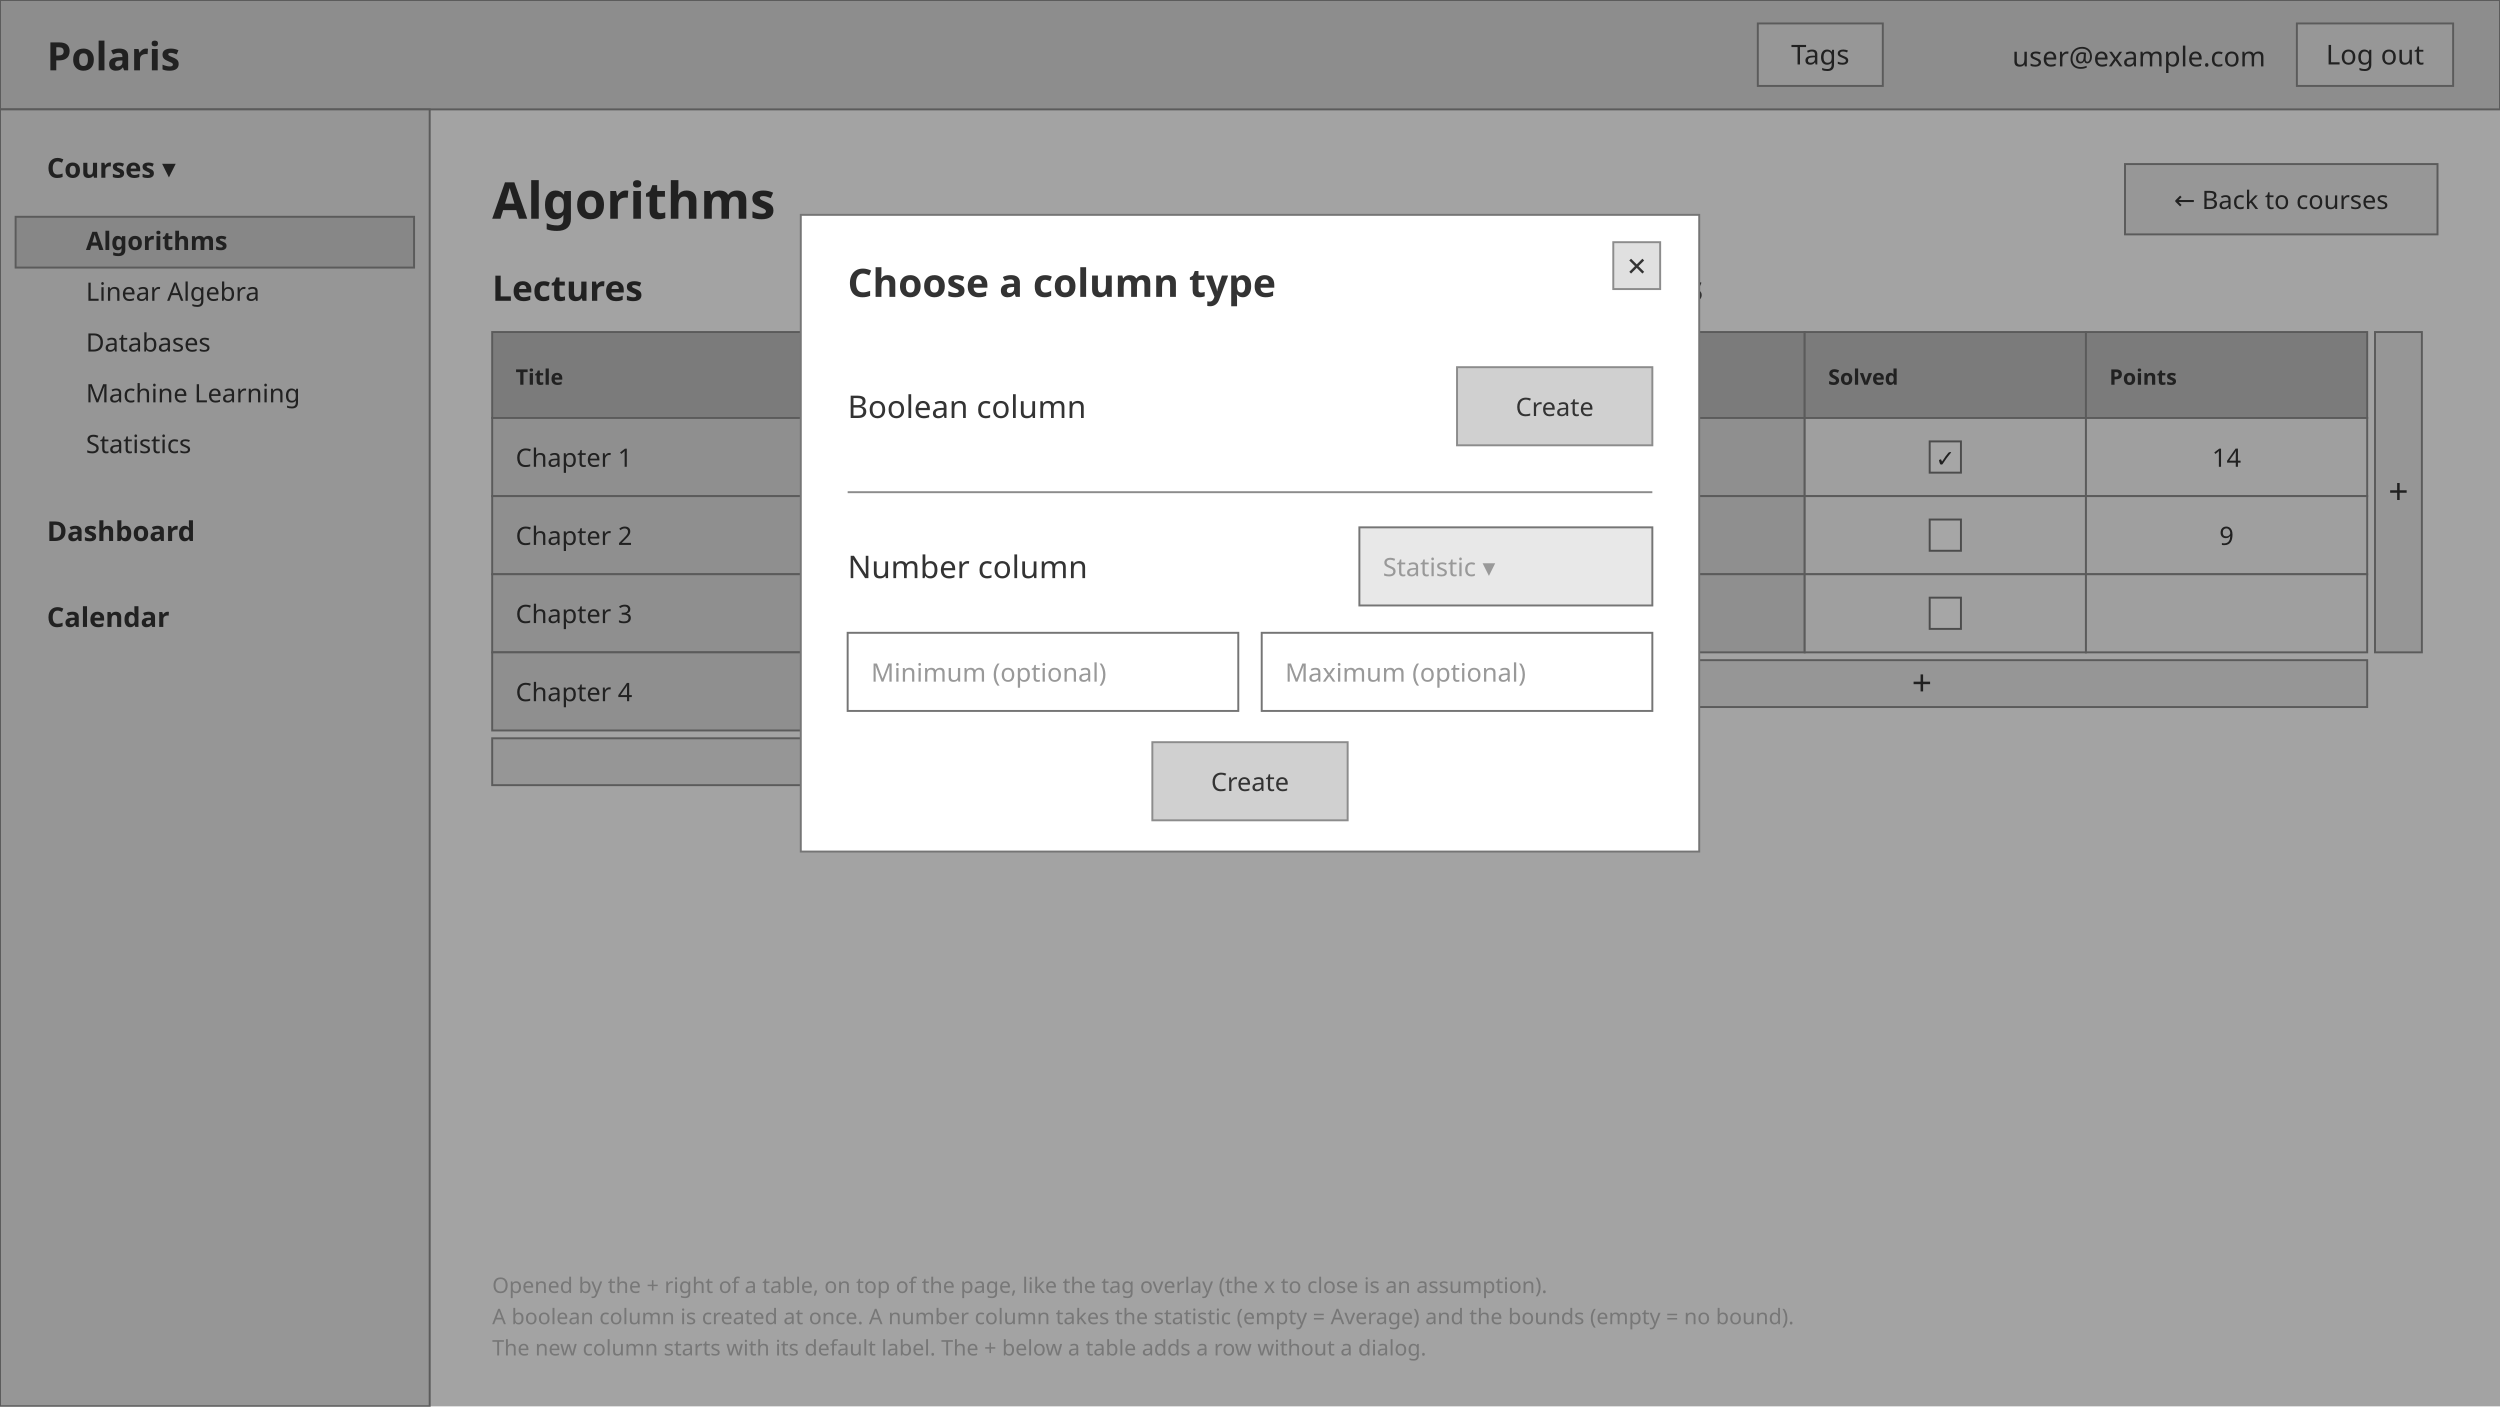
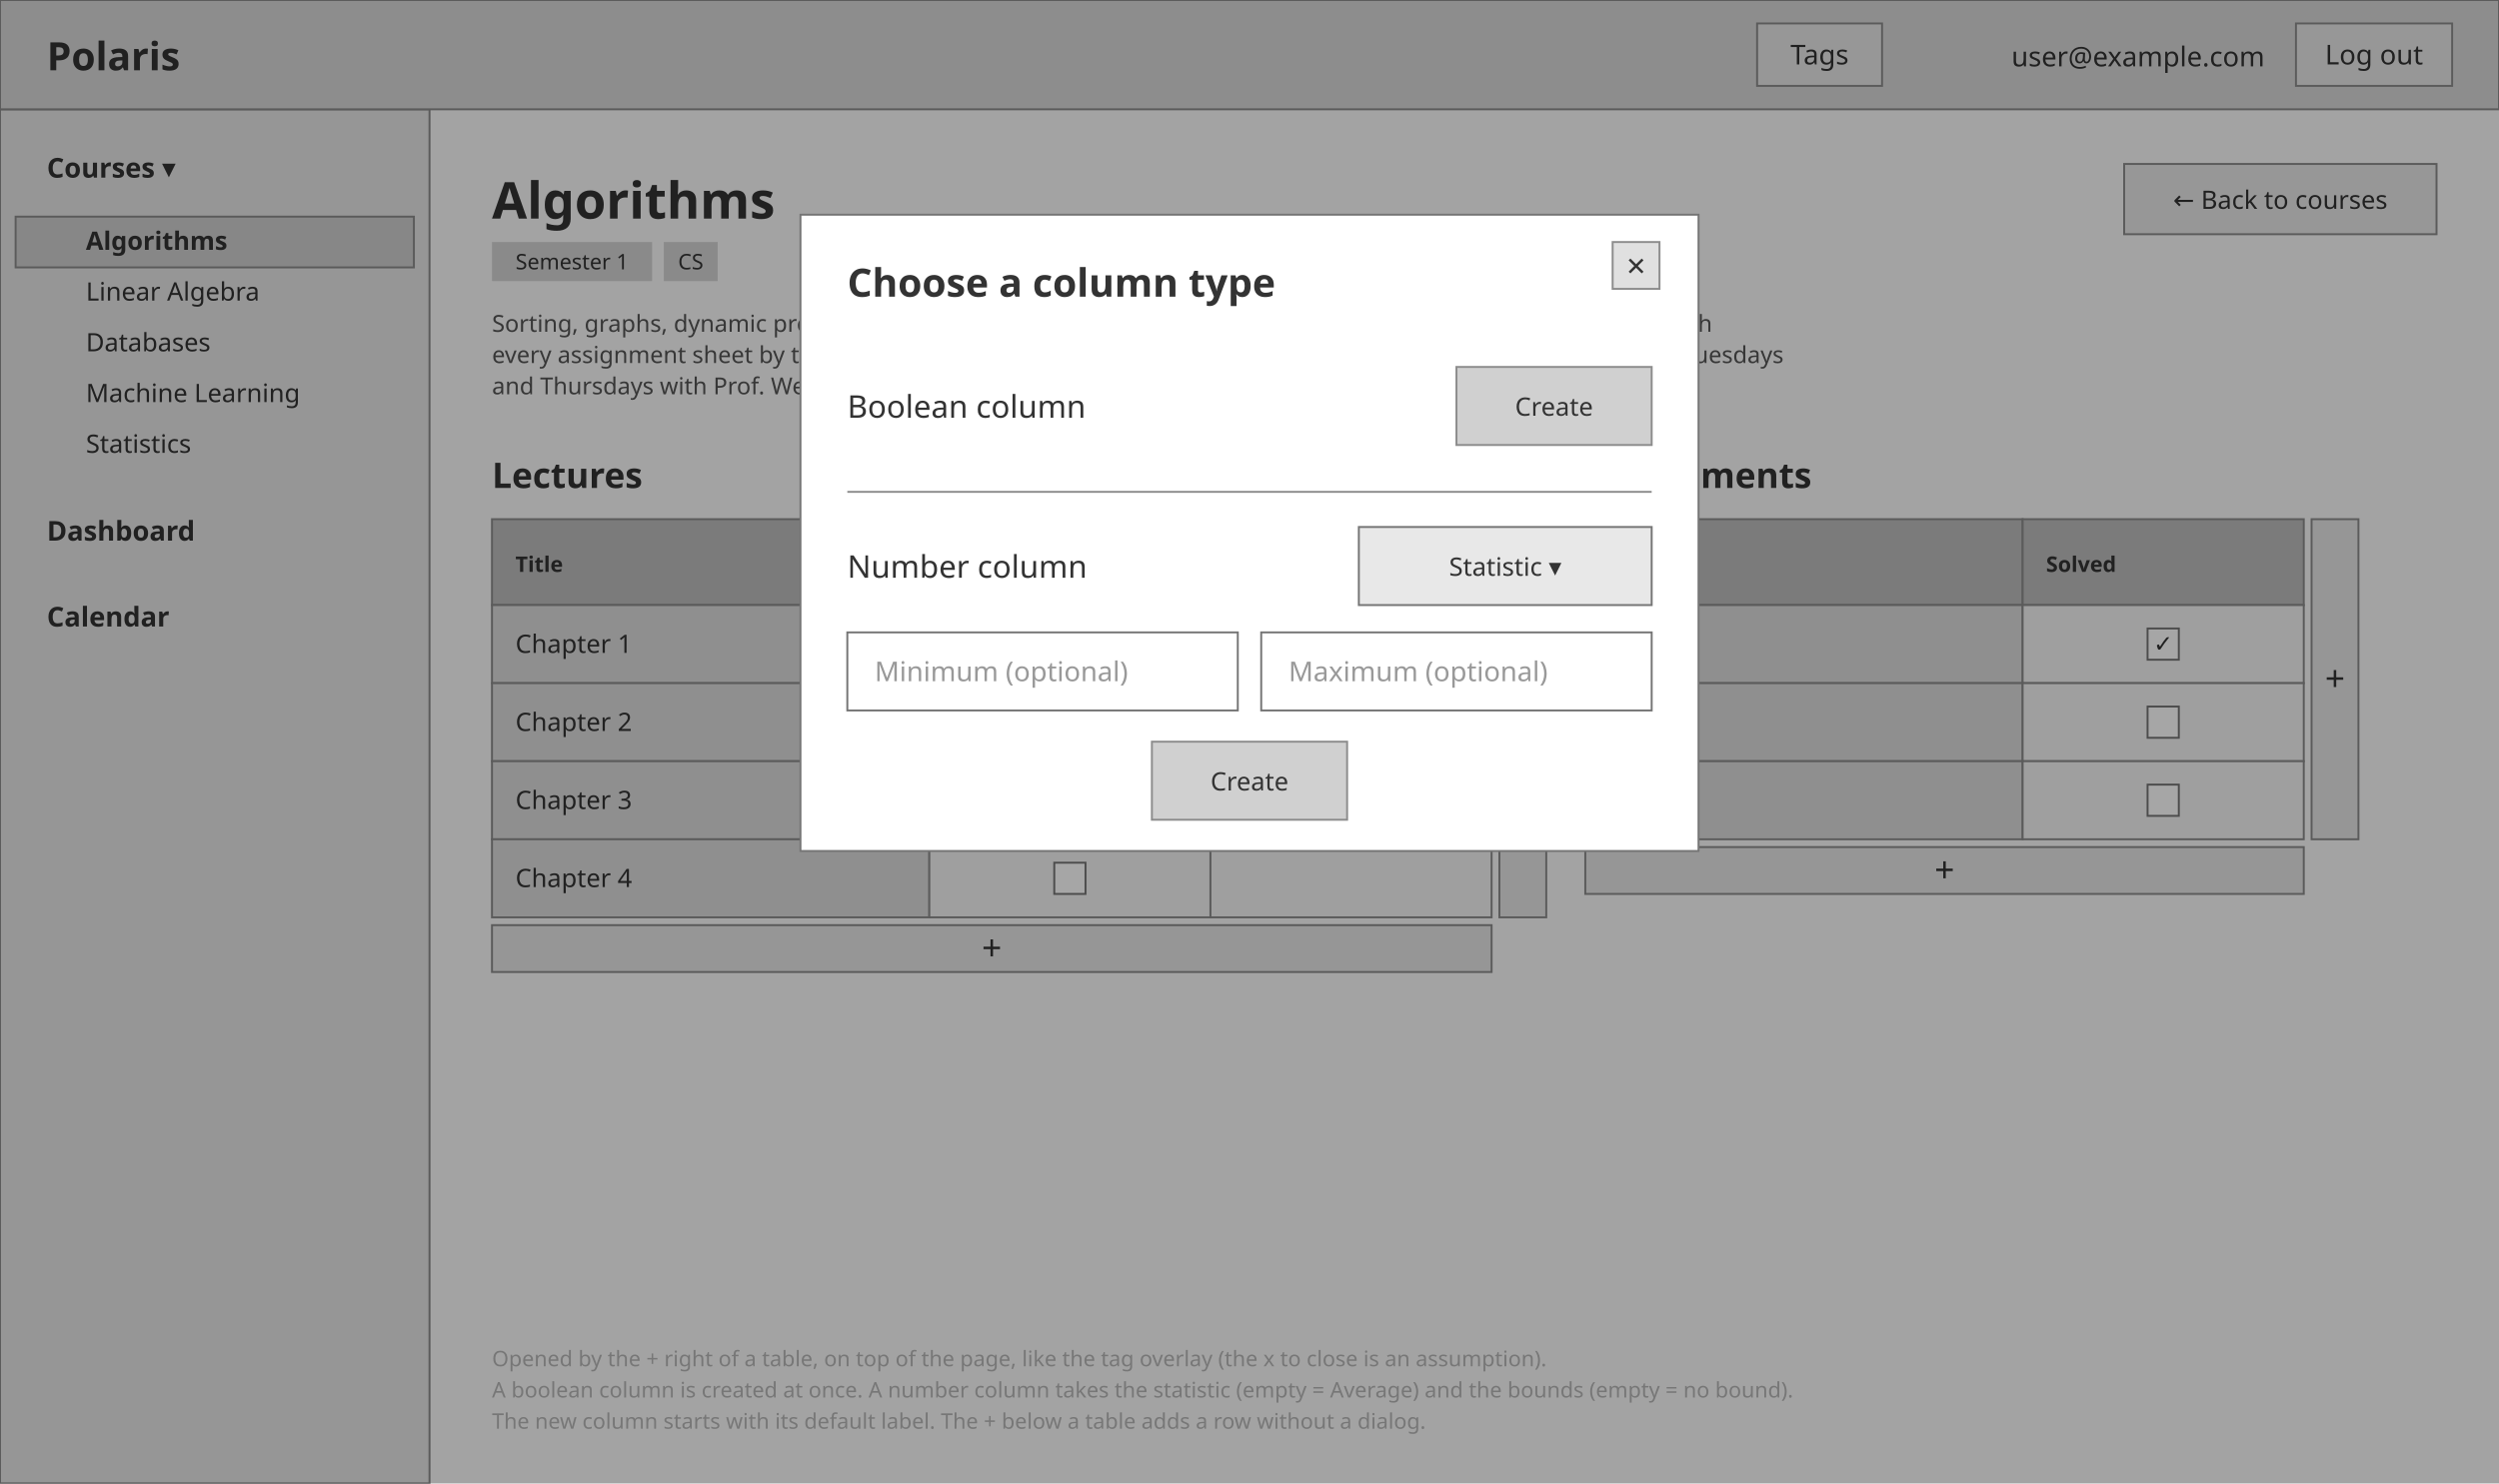
- <svg xmlns="http://www.w3.org/2000/svg" viewBox="0 0 1280 720" width="1280" height="720" font-family="sans-serif">
-   <rect x="0" y="0" width="1280" height="720" fill="#fafafa" stroke="none" stroke-width="1" />
-   <rect x="0" y="0" width="1280" height="56" fill="#d9d9d9" stroke="#8c8c8c" stroke-width="1" />
+ <svg xmlns="http://www.w3.org/2000/svg" viewBox="0 0 1280 760" width="1280" height="760" font-family="sans-serif">
+   <rect x="0" y="0" width="1280" height="760" fill="#fafafa" stroke="none" />
+   <rect x="0" y="56" width="220" height="704" fill="#e6e6e6" stroke="#8c8c8c" />
+   <rect x="0" y="0" width="1280" height="56" fill="#d9d9d9" stroke="#8c8c8c" />
  <text x="24" y="36" font-size="20" text-anchor="start" font-weight="bold" fill="#333">Polaris</text>
-   <rect x="900" y="12" width="64" height="32" fill="#e8e8e8" stroke="#8c8c8c" stroke-width="1" />
+   <rect x="900" y="12" width="64" height="32" fill="#e8e8e8" stroke="#8c8c8c" />
  <text x="932" y="33" font-size="14" text-anchor="middle" font-weight="normal" fill="#333">Tags</text>
  <text x="1160" y="34" font-size="14" text-anchor="end" font-weight="normal" fill="#333">user@example.com</text>
-   <rect x="1176" y="12" width="80" height="32" fill="#e8e8e8" stroke="#8c8c8c" stroke-width="1" />
+   <rect x="1176" y="12" width="80" height="32" fill="#e8e8e8" stroke="#8c8c8c" />
  <text x="1216" y="33" font-size="14" text-anchor="middle" font-weight="normal" fill="#333">Log out</text>
-   <rect x="0" y="56" width="220" height="664" fill="#e6e6e6" stroke="#8c8c8c" stroke-width="1" />
  <text x="24" y="91" font-size="14" text-anchor="start" font-weight="bold" fill="#333">Courses  ▾</text>
-   <rect x="8" y="111" width="204" height="26" fill="#cfcfcf" stroke="#8c8c8c" stroke-width="1" />
+   <rect x="8" y="111" width="204" height="26" fill="#cfcfcf" stroke="#8c8c8c" />
  <text x="44" y="128" font-size="13" text-anchor="start" font-weight="bold" fill="#333">Algorithms</text>
  <text x="44" y="154" font-size="13" text-anchor="start" font-weight="normal" fill="#333">Linear Algebra</text>
  <text x="44" y="180" font-size="13" text-anchor="start" font-weight="normal" fill="#333">Databases</text>
  <text x="44" y="206" font-size="13" text-anchor="start" font-weight="normal" fill="#333">Machine Learning</text>
  <text x="44" y="232" font-size="13" text-anchor="start" font-weight="normal" fill="#333">Statistics</text>
  <text x="24" y="277" font-size="14" text-anchor="start" font-weight="bold" fill="#333">Dashboard</text>
  <text x="24" y="321" font-size="14" text-anchor="start" font-weight="bold" fill="#333">Calendar</text>
  <text x="252" y="112" font-size="26" text-anchor="start" font-weight="bold" fill="#333">Algorithms</text>
-   <rect x="1088" y="84" width="160" height="36" fill="#e8e8e8" stroke="#8c8c8c" stroke-width="1" />
+   <rect x="1088" y="84" width="160" height="36" fill="#e8e8e8" stroke="#8c8c8c" />
  <text x="1168" y="107" font-size="13" text-anchor="middle" font-weight="normal" fill="#333">←  Back to courses</text>
-   <text x="252" y="154" font-size="18" text-anchor="start" font-weight="bold" fill="#333">Lectures</text>
-   <rect x="252" y="170" width="168" height="44" fill="#bdbdbd" stroke="#8c8c8c" stroke-width="1" />
-   <text x="264" y="197" font-size="11" text-anchor="start" font-weight="bold" fill="#333">Title</text>
-   <rect x="420" y="170" width="144" height="44" fill="#bdbdbd" stroke="#8c8c8c" stroke-width="1" />
-   <text x="432" y="197" font-size="11" text-anchor="start" font-weight="bold" fill="#333">Watched</text>
-   <rect x="564" y="170" width="144" height="44" fill="#bdbdbd" stroke="#8c8c8c" stroke-width="1" />
-   <text x="576" y="197" font-size="11" text-anchor="start" font-weight="bold" fill="#333">Grade</text>
-   <rect x="252" y="214" width="168" height="40" fill="#dcdcdc" stroke="#8c8c8c" stroke-width="1" />
-   <text x="264" y="239" font-size="13" text-anchor="start" font-weight="normal" fill="#333">Chapter 1</text>
-   <rect x="420" y="214" width="144" height="40" fill="#f4f4f4" stroke="#8c8c8c" stroke-width="1" />
-   <rect x="484.0" y="226" width="16" height="16" fill="#ffffff" stroke="#757575" stroke-width="1" />
-   <text x="492.0" y="239" font-size="12" text-anchor="middle" font-weight="normal" fill="#333">✓</text>
-   <rect x="564" y="214" width="144" height="40" fill="#f4f4f4" stroke="#8c8c8c" stroke-width="1" />
-   <text x="636.0" y="239" font-size="13" text-anchor="middle" font-weight="normal" fill="#333">2.5</text>
-   <rect x="252" y="254" width="168" height="40" fill="#dcdcdc" stroke="#8c8c8c" stroke-width="1" />
-   <text x="264" y="279" font-size="13" text-anchor="start" font-weight="normal" fill="#333">Chapter 2</text>
-   <rect x="420" y="254" width="144" height="40" fill="#f4f4f4" stroke="#8c8c8c" stroke-width="1" />
-   <rect x="484.0" y="266" width="16" height="16" fill="#ffffff" stroke="#757575" stroke-width="1" />
-   <text x="492.0" y="279" font-size="12" text-anchor="middle" font-weight="normal" fill="#333">✓</text>
-   <rect x="564" y="254" width="144" height="40" fill="#f4f4f4" stroke="#8c8c8c" stroke-width="1" />
-   <text x="636.0" y="279" font-size="13" text-anchor="middle" font-weight="normal" fill="#333">1.7</text>
-   <rect x="252" y="294" width="168" height="40" fill="#dcdcdc" stroke="#8c8c8c" stroke-width="1" />
-   <text x="264" y="319" font-size="13" text-anchor="start" font-weight="normal" fill="#333">Chapter 3</text>
-   <rect x="420" y="294" width="144" height="40" fill="#f4f4f4" stroke="#8c8c8c" stroke-width="1" />
-   <rect x="484.0" y="306" width="16" height="16" fill="#ffffff" stroke="#757575" stroke-width="1" />
-   <rect x="564" y="294" width="144" height="40" fill="#f4f4f4" stroke="#8c8c8c" stroke-width="1" />
-   <rect x="252" y="334" width="168" height="40" fill="#dcdcdc" stroke="#8c8c8c" stroke-width="1" />
-   <text x="264" y="359" font-size="13" text-anchor="start" font-weight="normal" fill="#333">Chapter 4</text>
-   <rect x="420" y="334" width="144" height="40" fill="#f4f4f4" stroke="#8c8c8c" stroke-width="1" />
-   <rect x="484.0" y="346" width="16" height="16" fill="#ffffff" stroke="#757575" stroke-width="1" />
-   <rect x="564" y="334" width="144" height="40" fill="#f4f4f4" stroke="#8c8c8c" stroke-width="1" />
-   <rect x="712" y="170" width="24" height="204" fill="#e6e6e6" stroke="#8c8c8c" stroke-width="1" />
-   <text x="724.0" y="278.0" font-size="18" text-anchor="middle" font-weight="normal" fill="#333">+</text>
-   <rect x="252" y="378" width="456" height="24" fill="#e6e6e6" stroke="#8c8c8c" stroke-width="1" />
-   <text x="480.0" y="396" font-size="18" text-anchor="middle" font-weight="normal" fill="#333">+</text>
-   <text x="756" y="154" font-size="18" text-anchor="start" font-weight="bold" fill="#333">Assignments</text>
-   <rect x="756" y="170" width="168" height="44" fill="#bdbdbd" stroke="#8c8c8c" stroke-width="1" />
-   <text x="768" y="197" font-size="11" text-anchor="start" font-weight="bold" fill="#333">Title</text>
-   <rect x="924" y="170" width="144" height="44" fill="#bdbdbd" stroke="#8c8c8c" stroke-width="1" />
-   <text x="936" y="197" font-size="11" text-anchor="start" font-weight="bold" fill="#333">Solved</text>
-   <rect x="1068" y="170" width="144" height="44" fill="#bdbdbd" stroke="#8c8c8c" stroke-width="1" />
-   <text x="1080" y="197" font-size="11" text-anchor="start" font-weight="bold" fill="#333">Points</text>
-   <rect x="756" y="214" width="168" height="40" fill="#dcdcdc" stroke="#8c8c8c" stroke-width="1" />
-   <text x="768" y="239" font-size="13" text-anchor="start" font-weight="normal" fill="#333">Sheet 1</text>
-   <rect x="924" y="214" width="144" height="40" fill="#f4f4f4" stroke="#8c8c8c" stroke-width="1" />
-   <rect x="988.0" y="226" width="16" height="16" fill="#ffffff" stroke="#757575" stroke-width="1" />
-   <text x="996.0" y="239" font-size="12" text-anchor="middle" font-weight="normal" fill="#333">✓</text>
-   <rect x="1068" y="214" width="144" height="40" fill="#f4f4f4" stroke="#8c8c8c" stroke-width="1" />
-   <text x="1140.0" y="239" font-size="13" text-anchor="middle" font-weight="normal" fill="#333">14</text>
-   <rect x="756" y="254" width="168" height="40" fill="#dcdcdc" stroke="#8c8c8c" stroke-width="1" />
-   <text x="768" y="279" font-size="13" text-anchor="start" font-weight="normal" fill="#333">Sheet 2</text>
-   <rect x="924" y="254" width="144" height="40" fill="#f4f4f4" stroke="#8c8c8c" stroke-width="1" />
-   <rect x="988.0" y="266" width="16" height="16" fill="#ffffff" stroke="#757575" stroke-width="1" />
-   <rect x="1068" y="254" width="144" height="40" fill="#f4f4f4" stroke="#8c8c8c" stroke-width="1" />
-   <text x="1140.0" y="279" font-size="13" text-anchor="middle" font-weight="normal" fill="#333">9</text>
-   <rect x="756" y="294" width="168" height="40" fill="#dcdcdc" stroke="#8c8c8c" stroke-width="1" />
-   <text x="768" y="319" font-size="13" text-anchor="start" font-weight="normal" fill="#333">Sheet 3</text>
-   <rect x="924" y="294" width="144" height="40" fill="#f4f4f4" stroke="#8c8c8c" stroke-width="1" />
-   <rect x="988.0" y="306" width="16" height="16" fill="#ffffff" stroke="#757575" stroke-width="1" />
-   <rect x="1068" y="294" width="144" height="40" fill="#f4f4f4" stroke="#8c8c8c" stroke-width="1" />
-   <rect x="1216" y="170" width="24" height="164" fill="#e6e6e6" stroke="#8c8c8c" stroke-width="1" />
-   <text x="1228.0" y="258.0" font-size="18" text-anchor="middle" font-weight="normal" fill="#333">+</text>
-   <rect x="756" y="338" width="456" height="24" fill="#e6e6e6" stroke="#8c8c8c" stroke-width="1" />
-   <text x="984.0" y="356" font-size="18" text-anchor="middle" font-weight="normal" fill="#333">+</text>
-   <rect x="0" y="0" width="1280" height="720" fill="#000000" opacity="0.35" />
-   <rect x="410" y="110" width="460" height="326" fill="#ffffff" stroke="#757575" stroke-width="1" />
+   <rect x="252" y="124" width="82" height="20" fill="#d4d4d4" stroke="none" />
+   <text x="293" y="138" font-size="11" text-anchor="middle" font-weight="normal" fill="#333">Semester 1</text>
+   <rect x="340" y="124" width="27.6" height="20" fill="#d4d4d4" stroke="none" />
+   <text x="353.8" y="138" font-size="11" text-anchor="middle" font-weight="normal" fill="#333">CS</text>
+   <text x="252" y="170" font-size="12" text-anchor="start" font-weight="normal" fill="#555">Sorting, graphs, dynamic programming and complexity analysis. The exam is open book, so the plan is to finish</text>
+   <text x="252" y="186" font-size="12" text-anchor="start" font-weight="normal" fill="#555">every assignment sheet by the end of November and to redo the hardest ones in December. Lectures are on Tuesdays</text>
+   <text x="252" y="202" font-size="12" text-anchor="start" font-weight="normal" fill="#555">and Thursdays with Prof. Weber.</text>
+   <text x="252" y="250" font-size="18" text-anchor="start" font-weight="bold" fill="#333">Lectures</text>
+   <rect x="252" y="266" width="224" height="44" fill="#bdbdbd" stroke="#8c8c8c" />
+   <text x="264" y="293" font-size="11" text-anchor="start" font-weight="bold" fill="#333">Title</text>
+   <rect x="476" y="266" width="144" height="44" fill="#bdbdbd" stroke="#8c8c8c" />
+   <text x="488" y="293" font-size="11" text-anchor="start" font-weight="bold" fill="#333">Watched</text>
+   <rect x="620" y="266" width="144" height="44" fill="#bdbdbd" stroke="#8c8c8c" />
+   <text x="632" y="293" font-size="11" text-anchor="start" font-weight="bold" fill="#333">Grade</text>
+   <rect x="252" y="310" width="224" height="40" fill="#dcdcdc" stroke="#8c8c8c" />
+   <text x="264" y="334.5" font-size="13" text-anchor="start" font-weight="normal" fill="#333">Chapter 1</text>
+   <rect x="476" y="310" width="144" height="40" fill="#f4f4f4" stroke="#8c8c8c" />
+   <rect x="540" y="322" width="16" height="16" fill="#ffffff" stroke="#757575" />
+   <text x="548" y="334" font-size="12" text-anchor="middle" font-weight="normal" fill="#333">✓</text>
+   <rect x="620" y="310" width="144" height="40" fill="#f4f4f4" stroke="#8c8c8c" />
+   <text x="692" y="335" font-size="13" text-anchor="middle" font-weight="normal" fill="#333">2.5</text>
+   <rect x="252" y="350" width="224" height="40" fill="#dcdcdc" stroke="#8c8c8c" />
+   <text x="264" y="374.5" font-size="13" text-anchor="start" font-weight="normal" fill="#333">Chapter 2</text>
+   <rect x="476" y="350" width="144" height="40" fill="#f4f4f4" stroke="#8c8c8c" />
+   <rect x="540" y="362" width="16" height="16" fill="#ffffff" stroke="#757575" />
+   <text x="548" y="374" font-size="12" text-anchor="middle" font-weight="normal" fill="#333">✓</text>
+   <rect x="620" y="350" width="144" height="40" fill="#f4f4f4" stroke="#8c8c8c" />
+   <text x="692" y="375" font-size="13" text-anchor="middle" font-weight="normal" fill="#333">1.7</text>
+   <rect x="252" y="390" width="224" height="40" fill="#dcdcdc" stroke="#8c8c8c" />
+   <text x="264" y="414.5" font-size="13" text-anchor="start" font-weight="normal" fill="#333">Chapter 3</text>
+   <rect x="476" y="390" width="144" height="40" fill="#f4f4f4" stroke="#8c8c8c" />
+   <rect x="540" y="402" width="16" height="16" fill="#ffffff" stroke="#757575" />
+   <rect x="620" y="390" width="144" height="40" fill="#f4f4f4" stroke="#8c8c8c" />
+   <rect x="252" y="430" width="224" height="40" fill="#dcdcdc" stroke="#8c8c8c" />
+   <text x="264" y="454.5" font-size="13" text-anchor="start" font-weight="normal" fill="#333">Chapter 4</text>
+   <rect x="476" y="430" width="144" height="40" fill="#f4f4f4" stroke="#8c8c8c" />
+   <rect x="540" y="442" width="16" height="16" fill="#ffffff" stroke="#757575" />
+   <rect x="620" y="430" width="144" height="40" fill="#f4f4f4" stroke="#8c8c8c" />
+   <rect x="768" y="266" width="24" height="204" fill="#e6e6e6" stroke="#8c8c8c" />
+   <text x="780" y="374" font-size="18" text-anchor="middle" font-weight="normal" fill="#333">+</text>
+   <rect x="252" y="474" width="512" height="24" fill="#e6e6e6" stroke="#8c8c8c" />
+   <text x="508" y="492" font-size="18" text-anchor="middle" font-weight="normal" fill="#333">+</text>
+   <text x="812" y="250" font-size="18" text-anchor="start" font-weight="bold" fill="#333">Assignments</text>
+   <rect x="812" y="266" width="224" height="44" fill="#bdbdbd" stroke="#8c8c8c" />
+   <text x="824" y="293" font-size="11" text-anchor="start" font-weight="bold" fill="#333">Title</text>
+   <rect x="1036" y="266" width="144" height="44" fill="#bdbdbd" stroke="#8c8c8c" />
+   <text x="1048" y="293" font-size="11" text-anchor="start" font-weight="bold" fill="#333">Solved</text>
+   <rect x="812" y="310" width="224" height="40" fill="#dcdcdc" stroke="#8c8c8c" />
+   <text x="824" y="334.5" font-size="13" text-anchor="start" font-weight="normal" fill="#333">Sheet 1</text>
+   <rect x="1036" y="310" width="144" height="40" fill="#f4f4f4" stroke="#8c8c8c" />
+   <rect x="1100" y="322" width="16" height="16" fill="#ffffff" stroke="#757575" />
+   <text x="1108" y="334" font-size="12" text-anchor="middle" font-weight="normal" fill="#333">✓</text>
+   <rect x="812" y="350" width="224" height="40" fill="#dcdcdc" stroke="#8c8c8c" />
+   <text x="824" y="374.5" font-size="13" text-anchor="start" font-weight="normal" fill="#333">Sheet 2</text>
+   <rect x="1036" y="350" width="144" height="40" fill="#f4f4f4" stroke="#8c8c8c" />
+   <rect x="1100" y="362" width="16" height="16" fill="#ffffff" stroke="#757575" />
+   <rect x="812" y="390" width="224" height="40" fill="#dcdcdc" stroke="#8c8c8c" />
+   <text x="824" y="414.5" font-size="13" text-anchor="start" font-weight="normal" fill="#333">Sheet 3</text>
+   <rect x="1036" y="390" width="144" height="40" fill="#f4f4f4" stroke="#8c8c8c" />
+   <rect x="1100" y="402" width="16" height="16" fill="#ffffff" stroke="#757575" />
+   <rect x="1184" y="266" width="24" height="164" fill="#e6e6e6" stroke="#8c8c8c" />
+   <text x="1196" y="354" font-size="18" text-anchor="middle" font-weight="normal" fill="#333">+</text>
+   <rect x="812" y="434" width="368" height="24" fill="#e6e6e6" stroke="#8c8c8c" />
+   <text x="996" y="452" font-size="18" text-anchor="middle" font-weight="normal" fill="#333">+</text>
+   <rect x="0" y="0" width="1280" height="760" fill="#000000" stroke="none" opacity="0.35" />
+   <rect x="410" y="110" width="460" height="326" fill="#ffffff" stroke="#757575" />
  <text x="434" y="152" font-size="20" text-anchor="start" font-weight="bold" fill="#333">Choose a column type</text>
-   <rect x="826" y="124" width="24" height="24" fill="#e0e0e0" stroke="#8c8c8c" stroke-width="1" />
+   <rect x="826" y="124" width="24" height="24" fill="#e0e0e0" stroke="#8c8c8c" />
  <text x="838" y="141" font-size="13" text-anchor="middle" font-weight="normal" fill="#333">✕</text>
  <text x="434" y="214" font-size="16" text-anchor="start" font-weight="normal" fill="#333">Boolean column</text>
-   <rect x="746" y="188" width="100" height="40" fill="#d0d0d0" stroke="#8c8c8c" stroke-width="1" />
+   <rect x="746" y="188" width="100" height="40" fill="#d0d0d0" stroke="#8c8c8c" />
  <text x="796" y="213" font-size="13" text-anchor="middle" font-weight="normal" fill="#333">Create</text>
-   <line x1="434" y1="252" x2="846" y2="252" stroke="#8c8c8c" />
+   <line x1="434" y1="252" x2="846" y2="252" stroke="#8c8c8c" stroke-width="1" />
  <text x="434" y="296" font-size="16" text-anchor="start" font-weight="normal" fill="#333">Number column</text>
-   <rect x="696" y="270" width="150" height="40" fill="#e8e8e8" stroke="#757575" stroke-width="1" />
-   <text x="708" y="295" font-size="13" text-anchor="start" font-weight="normal" fill="#999">Statistic  ▾</text>
-   <rect x="434.0" y="324" width="200.0" height="40" fill="#ffffff" stroke="#757575" stroke-width="1" />
-   <text x="446.0" y="349" font-size="13" text-anchor="start" font-weight="normal" fill="#999">Minimum (optional)</text>
-   <rect x="646.0" y="324" width="200.0" height="40" fill="#ffffff" stroke="#757575" stroke-width="1" />
-   <text x="658.0" y="349" font-size="13" text-anchor="start" font-weight="normal" fill="#999">Maximum (optional)</text>
-   <rect x="590.0" y="380" width="100" height="40" fill="#d0d0d0" stroke="#8c8c8c" stroke-width="1" />
-   <text x="640.0" y="405" font-size="13" text-anchor="middle" font-weight="normal" fill="#333">Create</text>
-   <text x="252" y="662" font-size="11" text-anchor="start" font-weight="normal" fill="#777">Opened by the + right of a table, on top of the page, like the tag overlay (the x to close is an assumption).</text>
-   <text x="252" y="678" font-size="11" text-anchor="start" font-weight="normal" fill="#777">A boolean column is created at once. A number column takes the statistic (empty = Average) and the bounds (empty = no bound).</text>
-   <text x="252" y="694" font-size="11" text-anchor="start" font-weight="normal" fill="#777">The new column starts with its default label. The + below a table adds a row without a dialog.</text>
+   <rect x="696" y="270" width="150" height="40" fill="#e8e8e8" stroke="#757575" />
+   <text x="771" y="295" font-size="13" text-anchor="middle" font-weight="normal" fill="#333">Statistic  ▾</text>
+   <rect x="434" y="324" width="200" height="40" fill="#ffffff" stroke="#757575" />
+   <text x="448" y="349" font-size="14" text-anchor="start" font-weight="normal" fill="#999">Minimum (optional)</text>
+   <rect x="646" y="324" width="200" height="40" fill="#ffffff" stroke="#757575" />
+   <text x="660" y="349" font-size="14" text-anchor="start" font-weight="normal" fill="#999">Maximum (optional)</text>
+   <rect x="590" y="380" width="100" height="40" fill="#d0d0d0" stroke="#8c8c8c" />
+   <text x="640" y="405" font-size="13" text-anchor="middle" font-weight="normal" fill="#333">Create</text>
+   <text x="252" y="700" font-size="11" text-anchor="start" font-weight="normal" fill="#777">Opened by the + right of a table, on top of the page, like the tag overlay (the x to close is an assumption).</text>
+   <text x="252" y="716" font-size="11" text-anchor="start" font-weight="normal" fill="#777">A boolean column is created at once. A number column takes the statistic (empty = Average) and the bounds (empty = no bound).</text>
+   <text x="252" y="732" font-size="11" text-anchor="start" font-weight="normal" fill="#777">The new column starts with its default label. The + below a table adds a row without a dialog.</text>
</svg>
